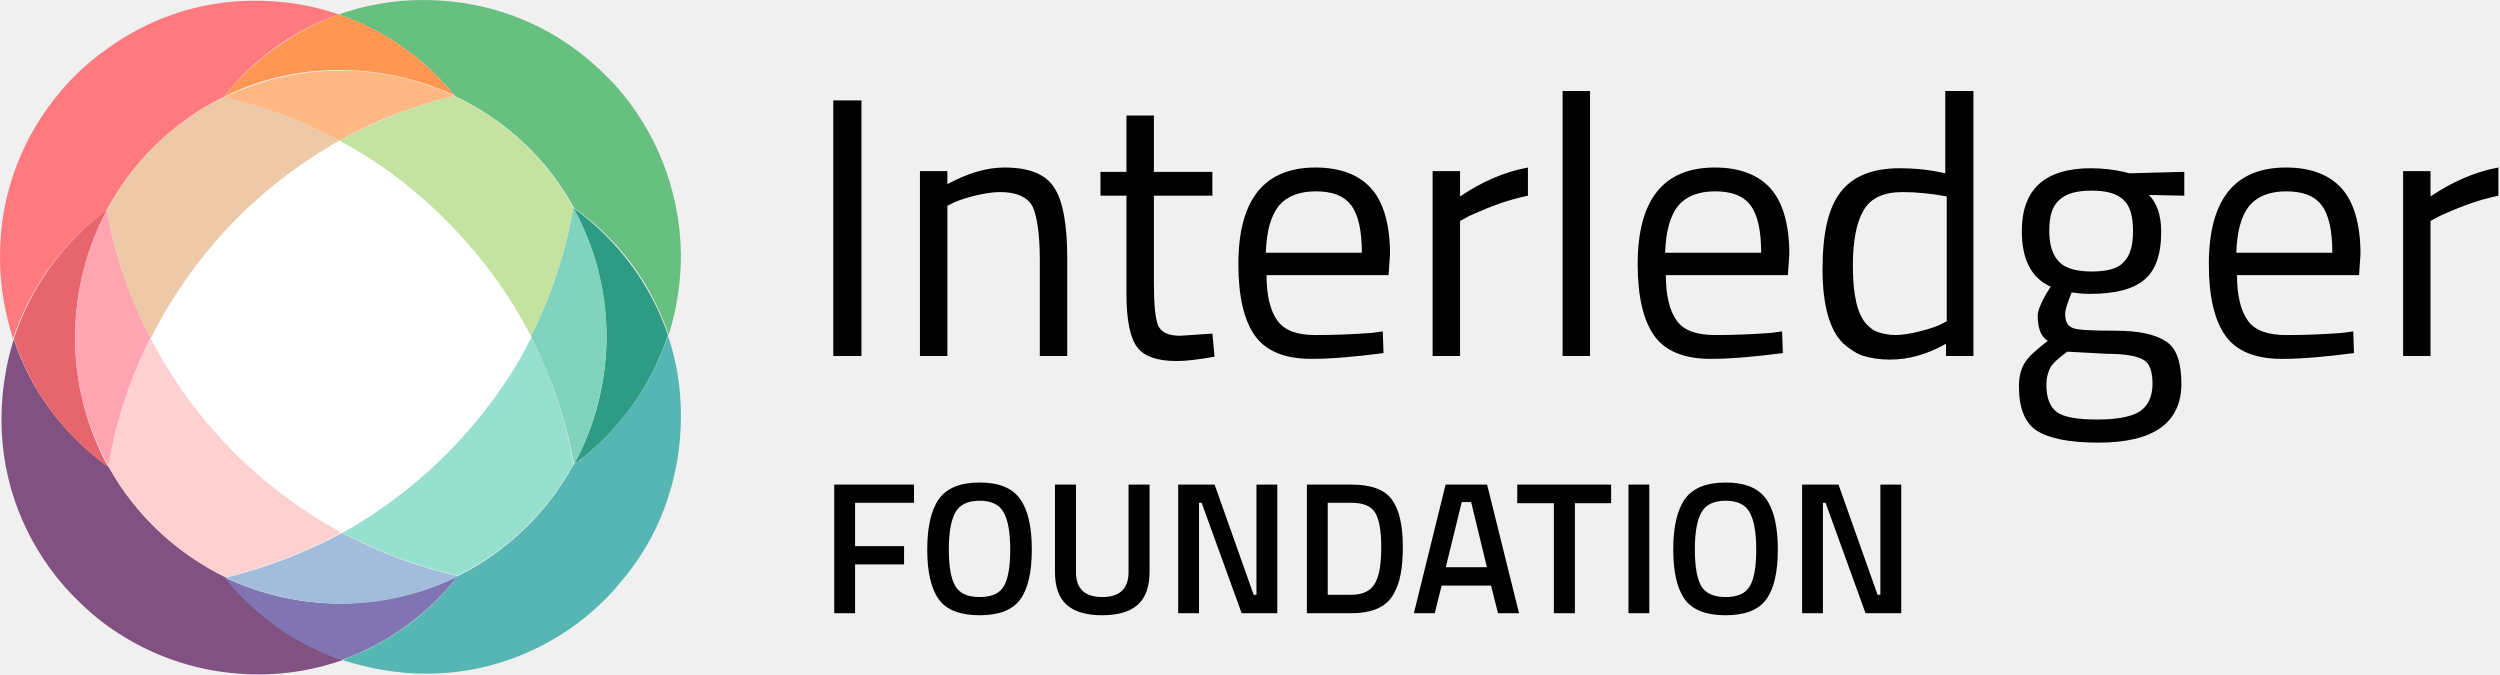
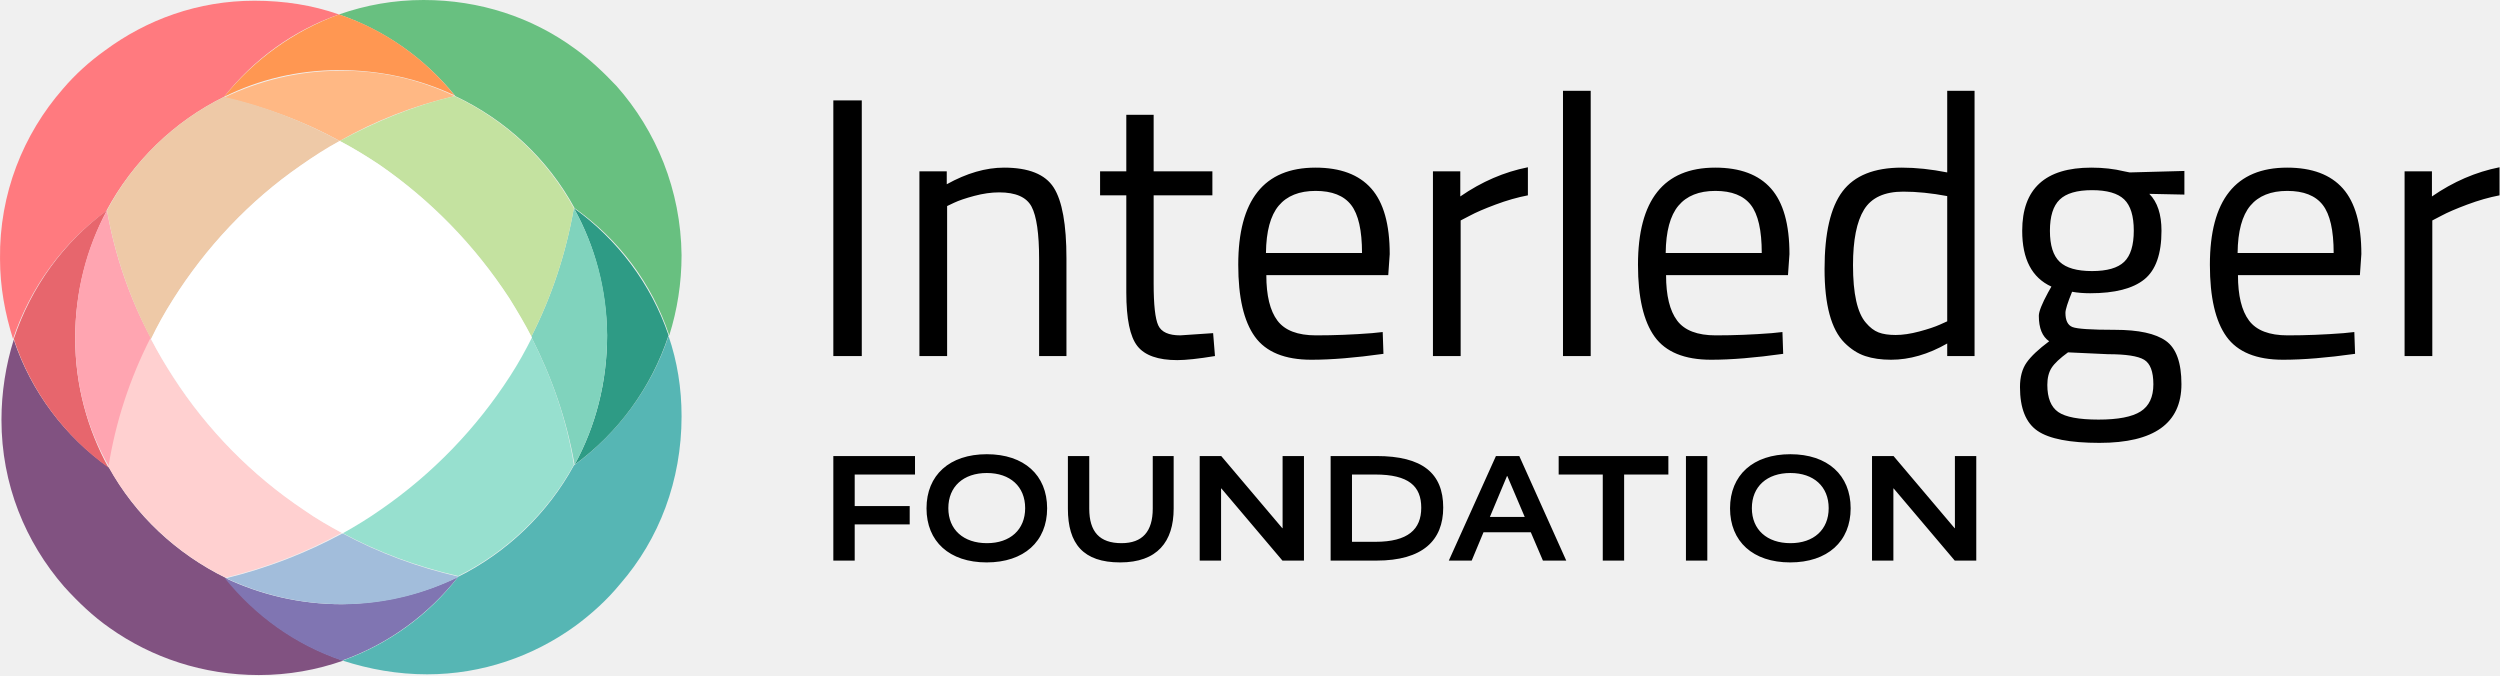
- <svg xmlns="http://www.w3.org/2000/svg" fill="none" viewBox="0 0 1075 290">
-   <path fill="#000" d="M358.316 153.073V43.158h12.109v109.915h-12.109ZM407.373 153.073h-11.798V73.586h11.798v5.59c8.694-4.658 16.767-7.142 24.529-7.142 10.557 0 17.698 2.794 21.424 8.694 3.726 5.589 5.589 15.835 5.589 30.428v41.917h-11.799v-41.606c0-10.868-1.241-18.63-3.104-22.666-2.174-4.037-6.831-6.21-13.973-6.21-3.415 0-6.83.62-10.867 1.552-3.726.932-6.52 1.863-8.694 2.795l-3.105 1.552v64.583ZM521.324 84.143h-25.15v37.88c0 9.005.621 15.215 1.863 18.009 1.242 2.794 4.347 4.347 9.315 4.347l13.972-.932.932 9.936c-7.142 1.242-12.42 1.863-16.146 1.863-8.383 0-13.972-1.863-17.077-5.899-3.105-4.037-4.657-11.799-4.657-22.977V84.143h-11.178V73.897h11.178V49.68h11.798v24.218h25.15v10.246ZM589.943 143.137l4.657-.621.31 9.315c-12.109 1.552-22.355 2.484-31.049 2.484-11.488 0-19.561-3.416-24.218-9.936-4.658-6.521-7.142-16.767-7.142-30.739 0-27.944 11.178-41.606 33.223-41.606 10.557 0 18.63 3.105 23.908 9.004 5.278 5.9 8.073 15.525 8.073 28.255l-.621 9.004h-52.473c0 8.694 1.552 15.215 4.657 19.561 3.105 4.347 8.694 6.21 16.456 6.21 8.073 0 16.146-.31 24.219-.931Zm-4.347-34.465c0-9.625-1.553-16.456-4.658-20.492-3.105-4.037-8.073-5.9-15.214-5.9s-12.42 2.174-15.835 6.21c-3.415 4.347-5.278 10.867-5.589 20.182h41.296ZM616.024 153.073V73.586h11.799v10.868c9.315-6.21 18.94-10.557 29.186-12.42v12.11c-4.346.93-9.004 2.173-13.972 4.036-4.968 1.863-8.383 3.415-11.177 4.657l-4.037 2.173v58.063h-11.799ZM671.913 153.073V39.122h11.799v113.951h-11.799ZM761.645 143.137l4.657-.621.311 9.315c-12.109 1.552-22.356 2.484-31.049 2.484-11.489 0-19.561-3.416-24.219-9.936-4.657-6.521-7.141-16.767-7.141-30.739 0-27.944 11.178-41.606 33.223-41.606 10.556 0 18.629 3.105 23.907 9.004 5.279 5.9 8.073 15.525 8.073 28.255l-.621 9.004h-52.473c0 8.694 1.553 15.215 4.657 19.561 3.105 4.347 8.694 6.21 16.457 6.21 8.072 0 16.145-.31 24.218-.931Zm-4.347-34.465c0-9.625-1.552-16.456-4.657-20.492-3.105-4.037-8.073-5.9-15.214-5.9-7.142 0-12.42 2.174-15.836 6.21-3.415 4.347-5.278 10.867-5.588 20.182h41.295ZM848.583 39.122v113.951h-11.798v-5.279c-8.073 4.658-16.146 6.831-24.219 6.831-4.347 0-8.073-.621-11.178-1.552-3.105-.932-6.21-3.105-9.004-5.589-5.589-5.589-8.694-16.146-8.694-31.67 0-15.525 2.484-26.392 7.763-33.223 5.278-6.83 13.661-10.246 25.46-10.246 6.21 0 12.73.62 19.561 2.173V39.122h12.109Zm-40.985 103.704c1.863.621 4.347 1.242 7.452 1.242 3.105 0 6.52-.621 10.246-1.552 3.726-.932 6.831-1.863 8.694-2.794l3.105-1.553V84.454c-6.831-1.242-13.041-1.863-18.94-1.863-8.073 0-13.662 2.484-16.767 7.762-3.105 5.279-4.657 13.041-4.657 23.908 0 12.42 1.863 20.493 5.589 24.84 1.552 1.552 3.105 3.104 5.278 3.725ZM902.297 190.332c-12.73 0-21.424-1.863-26.702-5.279-4.968-3.415-7.452-9.625-7.452-18.94 0-4.347.932-7.762 2.795-10.557 1.863-2.794 5.278-5.588 9.625-9.004-3.105-1.863-4.347-5.589-4.347-10.867 0-1.863 1.242-5.278 4.036-9.936l1.553-2.484c-8.383-3.726-12.42-11.798-12.42-23.908 0-18.008 9.936-27.013 29.808-27.013 4.967 0 9.935.622 13.972 1.553l2.484.62 23.597-.62v10.246l-15.214-.31c3.415 3.415 5.278 8.694 5.278 15.835 0 9.936-2.484 16.766-7.452 20.803-4.967 4.036-12.73 5.899-23.286 5.899-2.795 0-5.589-.31-7.763-.621-1.863 4.658-2.794 7.763-2.794 9.004 0 3.416.931 5.279 3.105 6.21 1.863.932 8.073 1.242 18.319 1.242 10.246 0 17.387 1.553 22.045 4.658 4.657 3.105 6.52 9.314 6.52 18.629-.31 16.456-12.109 24.84-35.707 24.84Zm-22.355-24.84c0 5.589 1.552 9.626 4.657 11.799s9.005 3.105 17.388 3.105c8.383 0 14.593-1.242 18.008-3.416 3.416-2.173 5.589-6.209 5.589-11.798s-1.242-9.005-4.036-10.557c-2.794-1.552-7.762-2.484-15.525-2.484l-17.077-.931c-3.415 2.484-5.899 4.657-7.141 6.52-1.242 2.484-1.863 4.657-1.863 7.762Zm1.242-66.135c0 6.21 1.552 10.557 4.347 13.352 2.794 2.794 7.452 4.036 13.972 4.036s11.178-1.242 13.662-4.036c2.794-2.795 4.036-7.142 4.036-13.352s-1.242-10.867-4.036-13.35c-2.795-2.795-7.452-4.037-13.662-4.037-6.52 0-11.178 1.242-13.972 4.036-3.105 2.484-4.347 7.141-4.347 13.351ZM1007.24 143.137l4.66-.621.31 9.315c-12.11 1.552-22.353 2.484-31.046 2.484-11.489 0-19.561-3.416-24.219-9.936-4.657-6.521-7.141-16.767-7.141-30.739 0-27.944 11.178-41.606 33.223-41.606 10.556 0 18.633 3.105 23.903 9.004 5.28 5.9 8.08 15.525 8.08 28.255l-.62 9.004h-52.477c0 8.694 1.552 15.215 4.657 19.561 3.105 4.347 8.694 6.21 16.457 6.21 8.072 0 16.145-.31 24.213-.931Zm-4.34-34.465c0-9.625-1.55-16.456-4.659-20.492-3.105-4.037-8.073-5.9-15.214-5.9-7.142 0-12.42 2.174-15.836 6.21-3.415 4.347-5.278 10.867-5.588 20.182h41.297ZM1033.33 153.073V73.586h11.79v10.868c9.32-6.21 18.94-10.557 29.19-12.42v12.11c-4.35.93-9 2.173-13.97 4.036-4.97 1.863-8.38 3.415-11.18 4.657l-4.04 2.173v58.063h-11.79Z" />
-   <path fill="#815281" d="M97.19 248.394c-21.423-10.557-39.121-27.013-50.299-47.505-18.94-13.351-33.533-32.602-40.985-54.957C2.491 156.799.628 168.597.628 180.396c0 27.634 10.246 52.473 27.012 71.724 5.9 6.52 12.42 12.73 19.562 17.698C65.21 282.548 87.255 290 111.163 290c12.73 0 24.839-2.173 36.328-6.21-20.182-6.831-37.57-19.25-50.3-35.396Z" />
-   <path fill="#8075B2" d="M196.859 247.773c.31 0 .31 0 0 0-15.215 7.452-31.981 11.488-49.99 11.799-18.008 0-34.775-4.037-49.989-11.178h-.31c13.04 16.146 30.117 28.565 50.299 35.396 20.182-7.141 37.259-19.871 49.99-36.017Z" />
-   <path fill="#A2BDDB" d="M97.191 248.394c15.214 7.141 31.981 11.178 49.989 11.178 18.009 0 34.776-4.347 49.99-11.799-17.698-4.036-34.465-10.246-49.99-18.629a211.166 211.166 0 0 1-49.989 19.25Z" />
-   <path fill="#56B6B4" d="M287.213 144.379c3.726 10.867 5.589 22.356 5.589 34.465 0 27.634-9.626 52.783-26.392 72.034-5.589 6.831-12.109 12.73-19.251 18.009-18.008 13.04-40.053 20.803-63.651 20.803-12.73 0-24.839-2.174-36.327-5.9 19.871-7.141 36.948-19.561 49.679-36.017 21.113-10.557 38.501-27.323 49.678-47.816 18.94-13.972 33.223-33.223 40.675-55.578Z" />
-   <path fill="#2E9B85" d="M246.538 89.422c9.005 16.146 13.972 34.775 14.283 54.647 0 20.182-4.968 39.122-13.972 55.578 18.629-13.662 32.912-32.912 40.364-55.578-7.452-22.045-22.045-41.296-40.675-54.647Z" />
-   <path fill="#80D3BD" d="M246.848 199.647c9.005-16.456 13.972-35.396 13.972-55.578 0-19.872-5.278-38.501-14.282-54.647-3.416 19.561-9.625 38.191-18.319 55.268 8.694 17.077 15.214 35.396 18.629 54.957Z" />
-   <path fill="#97E0CF" d="M228.219 144.689c-2.794 5.589-5.899 11.178-9.315 16.457-14.282 22.665-33.223 42.227-55.578 57.441-5.278 3.726-10.867 7.141-16.456 10.246 15.525 8.383 32.291 14.593 49.989 18.629 21.114-10.556 38.501-27.323 49.679-47.815-3.105-19.561-9.625-37.88-18.319-54.958Z" />
-   <path fill="#FF7A7F" d="M45.65 90.664C57.137 69.24 74.835 52.163 96.26 41.606 108.99 25.46 126.067 13.04 145.627 6.21 134.14 2.173 122.03.31 109.3.31c-24.218 0-46.263 8.073-64.272 21.424-6.52 4.658-12.73 10.247-18.008 16.456C9.943 57.752-.304 83.213.007 111.156c0 12.109 2.173 23.598 5.589 34.465 7.452-22.356 21.734-41.606 40.053-54.957Z" />
-   <path fill="#E7666D" d="M46.581 200.889c-9.004-16.456-14.283-35.397-14.283-55.579 0-19.871 4.968-38.501 13.662-54.957-18.63 13.662-32.602 32.912-40.053 55.268 7.451 22.666 22.045 41.916 40.674 55.268Z" />
-   <path fill="#FFA5B1" d="M45.96 90.353c-9.004 16.456-13.662 35.086-13.662 54.957 0 20.182 5.279 39.123 14.594 55.268 3.415-19.561 9.625-38.19 18.008-55.268-9.004-16.766-15.524-35.396-18.94-54.957Z" />
-   <path fill="#FFD0D0" d="M130.414 218.897c-22.356-14.903-41.606-34.464-56.2-57.13-3.415-5.279-6.52-10.867-9.625-16.456-8.694 17.077-14.903 35.706-18.008 55.267 11.488 20.493 29.186 37.259 50.3 47.506h.31c17.698-4.347 34.465-10.868 49.679-19.251-5.589-2.794-11.178-6.21-16.456-9.936Z" />
-   <path fill="#68C080" d="M145.628 6.21C157.116 2.173 169.226 0 181.956 0c24.218 0 46.574 7.452 64.893 20.803 6.52 4.657 12.419 10.246 18.008 16.146 17.077 19.25 27.634 44.71 27.945 72.655 0 12.109-1.863 23.597-5.279 34.465-7.452-22.356-21.734-41.296-40.674-54.647-11.488-21.114-29.497-37.88-51.231-48.127C182.577 25.15 165.5 13.041 145.628 6.21Z" />
-   <path fill="#FF9752" d="M96.26 41.606c14.903-7.452 31.67-11.488 49.368-11.488s34.464 3.726 49.679 10.867C182.576 25.15 165.189 12.73 145.628 6.21 126.067 13.35 108.99 25.77 96.26 41.606Z" />
-   <path fill="#FFB884" d="M145.938 60.546c15.214-8.694 31.981-15.214 49.369-19.25-14.904-7.142-31.981-11.178-49.679-10.868-17.698 0-34.465 4.347-49.368 11.489 17.698 4.036 34.464 10.246 49.678 18.63Z" />
-   <path fill="#C4E2A0" d="M145.938 60.546c5.9 3.105 11.489 6.52 17.077 10.246 22.045 15.215 40.985 34.465 55.579 57.131 3.415 5.278 6.52 10.867 9.625 16.767 8.694-17.077 14.903-35.707 18.319-55.268-11.488-21.114-29.497-37.88-51.231-48.126-17.388 4.036-33.844 10.867-49.369 19.25Z" />
-   <path fill="#EEC9A7" d="M64.9 145.621a225.937 225.937 0 0 1 9.315-16.767c14.282-22.665 32.912-42.537 54.957-57.751 5.278-3.726 11.178-7.141 16.766-10.557-15.524-8.383-31.98-14.904-49.678-18.94-21.424 10.557-39.122 27.634-50.3 48.747 3.415 19.561 9.936 38.191 18.94 55.268Z" />
-   <path fill="#fff" d="M163.016 70.792c-5.589-3.726-11.178-7.141-17.077-10.246-5.9 3.105-11.488 6.83-16.767 10.557-22.045 15.214-40.674 35.085-54.957 57.751a145.454 145.454 0 0 0-9.315 16.767c2.795 5.589 6.21 11.178 9.625 16.456 14.594 22.666 33.844 42.227 56.2 57.131 5.278 3.726 10.867 6.831 16.456 9.935 5.589-3.104 11.177-6.52 16.456-10.246 22.045-15.214 40.985-34.775 55.578-57.441 3.415-5.278 6.52-10.867 9.315-16.456-2.795-5.589-6.21-11.178-9.626-16.767-14.903-22.666-33.843-42.227-55.888-57.44Z" />
-   <path fill="#000" d="M358.723 263.669V208.37h34.309v7.831h-25.349v18.648h21.07v7.83h-21.07v20.99h-8.96ZM410.743 251.963c1.83 3.175 5.328 4.763 10.495 4.763 5.166 0 8.638-1.561 10.414-4.682 1.829-3.122 2.744-8.342 2.744-15.661 0-7.374-.941-12.729-2.825-16.065-1.83-3.337-5.274-5.005-10.333-5.005s-8.531 1.668-10.414 5.005c-1.884 3.336-2.826 8.665-2.826 15.984 0 7.265.915 12.486 2.745 15.661Zm27.932 5.813c-3.283 4.52-9.095 6.781-17.437 6.781s-14.182-2.261-17.518-6.781c-3.337-4.575-5.005-11.733-5.005-21.474s1.668-16.98 5.005-21.716c3.39-4.736 9.23-7.104 17.518-7.104s14.1 2.368 17.437 7.104c3.337 4.682 5.005 11.921 5.005 21.716 0 9.795-1.668 16.953-5.005 21.474ZM462.671 245.989c0 7.158 3.768 10.737 11.302 10.737 7.535 0 11.302-3.579 11.302-10.737V208.37h9.042v37.458c0 6.512-1.722 11.275-5.167 14.289-3.39 2.96-8.476 4.44-15.257 4.44-6.728 0-11.787-1.48-15.177-4.44-3.391-3.014-5.086-7.777-5.086-14.289V208.37h9.041v37.619ZM506.619 263.669V208.37h15.661l16.792 47.387h1.211V208.37h8.96v55.299h-15.338l-17.195-47.468h-1.13v47.468h-8.961ZM581.094 263.669h-19.132V208.37h19.132c8.504 0 14.316 2.153 17.438 6.458 3.121 4.306 4.682 11.06 4.682 20.263 0 4.682-.323 8.665-.969 11.948-.592 3.229-1.668 6.162-3.229 8.799-3.068 5.22-9.042 7.831-17.922 7.831Zm12.836-28.578c0-6.674-.834-11.49-2.502-14.45-1.669-2.96-5.113-4.44-10.334-4.44h-10.171v39.556h10.171c5.328 0 8.88-1.964 10.656-5.893a22.717 22.717 0 0 0 1.696-6.377c.323-2.261.484-5.059.484-8.396ZM607.969 263.669l13.643-55.299h17.841l13.724 55.299h-9.042l-2.987-11.867h-21.231l-2.987 11.867h-8.961Zm20.586-47.791-6.862 28.012h17.679l-6.781-28.012h-4.036ZM652.419 216.362v-7.992h40.365v7.992h-15.581v47.307h-9.042v-47.307h-15.742ZM700.24 263.669V208.37h8.961v55.299h-8.961ZM731.527 251.963c1.83 3.175 5.328 4.763 10.494 4.763 5.167 0 8.638-1.561 10.414-4.682 1.83-3.122 2.745-8.342 2.745-15.661 0-7.374-.942-12.729-2.825-16.065-1.83-3.337-5.275-5.005-10.334-5.005-5.059 0-8.53 1.668-10.414 5.005-1.883 3.336-2.825 8.665-2.825 15.984 0 7.265.915 12.486 2.745 15.661Zm27.932 5.813c-3.283 4.52-9.096 6.781-17.438 6.781-8.342 0-14.181-2.261-17.518-6.781-3.336-4.575-5.005-11.733-5.005-21.474s1.669-16.98 5.005-21.716c3.391-4.736 9.23-7.104 17.518-7.104s14.101 2.368 17.438 7.104c3.336 4.682 5.005 11.921 5.005 21.716 0 9.795-1.669 16.953-5.005 21.474ZM774.898 263.669V208.37h15.661l16.791 47.387h1.211V208.37h8.961v55.299h-15.338l-17.195-47.468h-1.13v47.468h-8.961Z" />
+ <svg xmlns="http://www.w3.org/2000/svg" width="1074" height="290" fill="none">
+   <path d="M370.221 43.127H358v109.831h12.221V43.126ZM406.883 152.958h-11.904V73.6h11.746v5.555c8.57-4.764 16.77-7.142 24.601-7.142 10.579 0 17.696 2.857 21.347 8.57 3.649 5.713 5.474 15.873 5.474 30.473v41.902h-11.743v-41.586c0-11.004-1.087-18.54-3.254-22.617-2.17-4.07-6.8-6.11-13.886-6.11-3.39 0-6.961.506-10.715 1.509-3.757 1.006-6.642 1.984-8.651 2.937l-3.015 1.428v64.439ZM520.842 83.917h-25.235v37.935c0 9.097.659 15.075 1.984 17.934 1.32 2.857 4.469 4.285 9.443 4.285l14.125-.953.795 9.84c-7.092 1.164-12.489 1.748-16.19 1.748-8.253 0-13.967-2.012-17.14-6.033-3.176-4.018-4.763-11.69-4.763-23.015v-41.74h-11.268V73.601h11.268V49.316h11.746v24.288h25.235v10.314ZM585.122 108.677c0-9.734-1.561-16.612-4.682-20.633-3.124-4.018-8.2-6.03-15.236-6.03-7.04 0-12.327 2.118-15.873 6.347-3.546 4.235-5.372 11.007-5.475 20.316h41.266Zm4.285 34.444 4.602-.478.32 9.365c-12.063 1.692-22.381 2.537-30.951 2.537-11.427 0-19.522-3.304-24.285-9.918-4.76-6.61-7.141-16.903-7.141-30.87 0-27.827 11.057-41.744 33.174-41.744 10.684 0 18.674 2.99 23.965 8.967 5.287 5.98 7.933 15.373 7.933 28.172l-.633 9.048h-52.376c0 8.785 1.586 15.293 4.76 19.522 3.176 4.235 8.703 6.35 16.587 6.35 7.88 0 15.898-.317 24.045-.951ZM615.592 152.958V73.6h11.746v10.793c9.207-6.35 18.888-10.53 29.045-12.538v12.063c-4.444.847-9.073 2.167-13.886 3.965-4.819 1.8-8.492 3.39-11.032 4.763l-3.968 2.062v58.25h-11.905ZM683.365 39H671.46v113.958h11.905V39ZM756.849 108.677c0-9.734-1.562-16.612-4.683-20.633-3.123-4.018-8.2-6.03-15.236-6.03-7.039 0-12.327 2.118-15.873 6.347-3.546 4.235-5.372 11.007-5.474 20.316h41.266Zm4.285 34.444 4.602-.478.319 9.365c-12.063 1.692-22.381 2.537-30.951 2.537-11.426 0-19.521-3.304-24.284-9.918-4.76-6.61-7.142-16.903-7.142-30.87 0-27.827 11.057-41.744 33.174-41.744 10.685 0 18.674 2.99 23.965 8.967 5.288 5.98 7.934 15.373 7.934 28.172l-.634 9.048h-52.376c0 8.785 1.587 15.293 4.76 19.522 3.177 4.235 8.704 6.35 16.587 6.35 7.881 0 15.898-.317 24.046-.951ZM807.001 142.801c1.907.743 4.366 1.109 7.381 1.109 3.015 0 6.399-.5 10.156-1.506 3.757-1.003 6.692-1.984 8.809-2.934l3.177-1.429V84.237c-6.772-1.273-13.069-1.91-18.888-1.91-8.042 0-13.65 2.572-16.823 7.701-3.177 5.133-4.763 13.094-4.763 23.887 0 12.274 1.85 20.531 5.554 24.76 1.693 2.009 3.494 3.387 5.397 4.126ZM848.27 39v113.958h-11.746v-5.397c-8.151 4.658-16.19 6.984-24.126 6.984-4.233 0-7.937-.531-11.11-1.587-3.174-1.053-6.139-2.962-8.89-5.71-5.71-5.717-8.57-16.271-8.57-31.668 0-15.395 2.565-26.505 7.701-33.33 5.129-6.825 13.621-10.237 25.473-10.237 6.133 0 12.641.69 19.522 2.065V39h11.746ZM880.644 99.154c0 6.244 1.4 10.687 4.204 13.333 2.804 2.645 7.433 3.965 13.889 3.965 6.452 0 11.057-1.32 13.808-3.965 2.751-2.646 4.129-7.117 4.129-13.41 0-6.298-1.378-10.77-4.129-13.415-2.751-2.642-7.356-3.968-13.808-3.968-6.456 0-11.085 1.35-13.889 4.049-2.804 2.698-4.204 7.166-4.204 13.41Zm-1.112 66.184c0 5.607 1.562 9.495 4.682 11.665 3.121 2.171 8.89 3.254 17.302 3.254 8.411 0 14.441-1.164 18.093-3.493 3.651-2.329 5.477-6.216 5.477-11.665 0-5.45-1.326-8.965-3.968-10.555-2.649-1.586-7.834-2.381-15.556-2.381l-17.143-.792c-3.49 2.54-5.847 4.763-7.061 6.667-1.217 1.903-1.826 4.334-1.826 7.3Zm22.381 24.921c-12.699 0-21.561-1.724-26.585-5.161-5.03-3.44-7.542-9.706-7.542-18.807 0-4.338.953-7.856 2.859-10.554 1.904-2.698 5.13-5.741 9.679-9.129-2.962-2.006-4.444-5.657-4.444-10.948 0-1.798 1.323-5.133 3.969-10.002l1.431-2.537c-8.362-3.812-12.541-11.799-12.541-23.967 0-18.093 9.893-27.141 29.681-27.141 5.08 0 9.784.53 14.125 1.59l2.381.474 23.49-.636v10.156l-15.078-.316c3.493 3.493 5.238 8.784 5.238 15.873 0 9.945-2.459 16.9-7.381 20.872-4.918 3.965-12.671 5.952-23.25 5.952-2.86 0-5.453-.214-7.778-.636-1.904 4.657-2.857 7.672-2.857 9.048 0 3.279 1.003 5.316 3.015 6.107 2.009.795 8.095 1.193 18.255 1.193 10.156 0 17.456 1.586 21.899 4.76 4.444 3.176 6.667 9.364 6.667 18.571 0 16.823-11.743 25.238-35.233 25.238ZM1002.54 108.677c0-9.734-1.56-16.612-4.685-20.633-3.123-4.018-8.2-6.03-15.236-6.03-7.039 0-12.327 2.118-15.873 6.347-3.546 4.235-5.372 11.007-5.474 20.316h41.268Zm4.28 34.444 4.6-.478.32 9.365c-12.059 1.692-22.377 2.537-30.947 2.537-11.426 0-19.521-3.304-24.284-9.918-4.76-6.61-7.142-16.903-7.142-30.87 0-27.827 11.057-41.744 33.174-41.744 10.685 0 18.679 2.99 23.969 8.967 5.28 5.98 7.93 15.373 7.93 28.172l-.63 9.048h-52.38c0 8.785 1.587 15.293 4.76 19.522 3.177 4.235 8.704 6.35 16.587 6.35 7.881 0 15.898-.317 24.043-.951ZM1033.01 152.958V73.6h11.75v10.793c9.2-6.35 18.89-10.53 29.04-12.538v12.063c-4.44.847-9.07 2.167-13.88 3.965-4.82 1.8-8.5 3.39-11.04 4.763l-3.96 2.062v58.25h-11.91ZM393.087 203.856h-25.909v13.538h23.63v7.877h-23.63v15.56H358v-44.918h35.087v7.943ZM423.939 203.204c-10.026 0-16.535 5.794-16.535 15.103 0 9.244 6.509 15.038 16.6 15.038 9.961 0 16.404-5.794 16.404-15.038 0-9.309-6.443-15.103-16.469-15.103Zm-.065 38.409c-16.016 0-25.844-8.983-25.844-23.241 0-14.255 9.893-23.241 25.909-23.241 16.015 0 25.908 8.986 25.908 23.241 0 14.258-9.958 23.241-25.973 23.241ZM504.204 218.502c0 14.259-7.095 23.111-22.98 23.111-15.882 0-22.459-8.008-22.459-23.111v-22.586h9.179v22.586c0 9.961 4.427 14.842 13.867 14.842 8.983 0 13.41-5.011 13.41-14.842v-22.586h8.983v22.586ZM560.181 240.831h-9.244l-26.235-30.985h-.13v30.985h-9.178v-44.918h9.243l26.235 30.988h.13v-30.988h9.179v44.918ZM590.841 203.856h-10.026v28.905h10.026c14.063 0 19.726-5.341 19.726-14.65 0-9.244-5.403-14.255-19.726-14.255Zm.522 36.975h-19.727v-44.918h19.727c19.661 0 28.644 7.359 28.644 22.133 0 14.128-8.853 22.785-28.644 22.785ZM647.539 204.505h-.131l-7.356 17.577h14.973l-7.486-17.577Zm25.321 36.326h-10.023l-5.207-12.175h-20.313l-5.077 12.175h-9.83l20.245-44.918h10.026l20.179 44.918ZM716.734 203.856h-19.009v36.975h-9.178v-36.975h-18.944v-7.943h47.131v7.943ZM724.282 195.913h9.179v44.918h-9.179v-44.918ZM769.132 203.204c-10.026 0-16.534 5.794-16.534 15.103 0 9.244 6.508 15.038 16.599 15.038 9.961 0 16.404-5.794 16.404-15.038 0-9.309-6.443-15.103-16.469-15.103Zm-.065 38.409c-16.016 0-25.843-8.983-25.843-23.241 0-14.255 9.892-23.241 25.908-23.241 16.016 0 25.909 8.986 25.909 23.241 0 14.258-9.958 23.241-25.974 23.241ZM849.005 240.831h-9.243l-26.235-30.985h-.13v30.985h-9.179v-44.918h9.244l26.234 30.988h.131v-30.988h9.178v44.918Z" fill="#000" />
+   <path d="M97.191 248.394c-21.424-10.557-39.122-27.013-50.3-47.505-18.94-13.351-33.533-32.602-40.985-54.957C2.491 156.799.628 168.597.628 180.396c0 27.634 10.246 52.473 27.013 71.724 5.9 6.52 12.42 12.73 19.56 17.698C65.212 282.548 87.256 290 111.164 290c12.73 0 24.84-2.173 36.328-6.21-20.182-6.831-37.57-19.25-50.3-35.396Z" fill="#815281" />
+   <path d="M196.858 247.773c.311 0 .311 0 0 0-15.214 7.452-31.98 11.488-49.989 11.799-18.008 0-34.775-4.037-49.99-11.178h-.31c13.041 16.146 30.118 28.565 50.3 35.396 20.182-7.141 37.259-19.871 49.989-36.017Z" fill="#8075B2" />
+   <path d="M97.191 248.394c15.215 7.141 31.981 11.178 49.99 11.178 18.008 0 34.775-4.347 49.989-11.799-17.698-4.036-34.465-10.246-49.989-18.629a211.193 211.193 0 0 1-49.99 19.25Z" fill="#A2BDDB" />
+   <path d="M287.213 144.379c3.726 10.867 5.589 22.356 5.589 34.465 0 27.634-9.626 52.783-26.392 72.034-5.589 6.831-12.109 12.73-19.251 18.009-18.008 13.04-40.053 20.803-63.651 20.803-12.73 0-24.839-2.174-36.327-5.9 19.871-7.141 36.948-19.561 49.678-36.017 21.114-10.557 38.502-27.323 49.679-47.816 18.94-13.972 33.223-33.223 40.675-55.578Z" fill="#56B6B4" />
+   <path d="M246.538 89.422c9.004 16.146 13.972 34.775 14.283 54.647 0 20.182-4.968 39.122-13.972 55.578 18.629-13.662 32.912-32.912 40.364-55.578-7.452-22.045-22.045-41.296-40.675-54.647Z" fill="#2E9B85" />
+   <path d="M246.848 199.647c9.005-16.456 13.972-35.396 13.972-55.578 0-19.872-5.278-38.501-14.282-54.647-3.416 19.561-9.625 38.191-18.319 55.268 8.694 17.077 15.214 35.396 18.629 54.957Z" fill="#80D3BD" />
+   <path d="M228.219 144.689c-2.794 5.589-5.899 11.178-9.315 16.457-14.282 22.665-33.222 42.227-55.578 57.441-5.278 3.726-10.867 7.141-16.456 10.246 15.525 8.383 32.291 14.593 49.989 18.629 21.114-10.556 38.501-27.323 49.679-47.815-3.105-19.561-9.625-37.88-18.319-54.958Z" fill="#97E0CF" />
+   <path d="M45.65 90.664C57.137 69.24 74.835 52.163 96.26 41.606 108.99 25.46 126.067 13.04 145.627 6.21 134.14 2.173 122.03.31 109.3.31c-24.218 0-46.263 8.073-64.272 21.424-6.52 4.658-12.73 10.247-18.008 16.456C9.943 57.752-.304 83.213.007 111.156c0 12.109 2.173 23.598 5.589 34.465 7.452-22.356 21.734-41.606 40.053-54.957Z" fill="#FF7A7F" />
+   <path d="M46.581 200.889C37.577 184.433 32.3 165.492 32.3 145.31c0-19.871 4.968-38.501 13.661-54.957-18.63 13.662-32.601 32.912-40.053 55.268 7.452 22.666 22.045 41.916 40.674 55.268Z" fill="#E7666D" />
+   <path d="M45.96 90.353C36.957 106.81 32.3 125.44 32.3 145.31c0 20.182 5.278 39.123 14.593 55.268 3.415-19.561 9.625-38.19 18.008-55.268-9.004-16.766-15.524-35.396-18.94-54.957Z" fill="#FFA5B1" />
+   <path d="M130.414 218.897c-22.356-14.903-41.606-34.464-56.2-57.13-3.415-5.279-6.52-10.867-9.625-16.456-8.694 17.077-14.904 35.706-18.008 55.267 11.488 20.493 29.186 37.259 50.3 47.506h.31c17.698-4.347 34.465-10.868 49.679-19.251-5.589-2.794-11.178-6.21-16.456-9.936Z" fill="#FFD0D0" />
+   <path d="M145.628 6.21C157.116 2.173 169.225 0 181.956 0c24.218 0 46.573 7.452 64.892 20.803 6.521 4.657 12.42 10.246 18.009 16.146 17.077 19.25 27.634 44.71 27.944 72.655 0 12.109-1.863 23.597-5.278 34.465-7.452-22.356-21.734-41.296-40.675-54.647-11.488-21.114-29.496-37.88-51.231-48.127-13.04-16.145-30.118-28.254-49.989-35.085Z" fill="#68C080" />
+   <path d="M96.26 41.606c14.903-7.452 31.67-11.488 49.368-11.488s34.465 3.726 49.679 10.867C182.577 25.15 165.189 12.73 145.628 6.21 126.067 13.35 108.99 25.77 96.26 41.606Z" fill="#FF9752" />
+   <path d="M145.939 60.546c15.214-8.694 31.98-15.214 49.368-19.25-14.904-7.142-31.981-11.178-49.679-10.868-17.698 0-34.465 4.347-49.368 11.489 17.698 4.036 34.464 10.246 49.679 18.63Z" fill="#FFB884" />
+   <path d="M145.938 60.546c5.9 3.105 11.489 6.52 17.078 10.246 22.045 15.215 40.985 34.465 55.578 57.131 3.415 5.278 6.52 10.867 9.625 16.767 8.694-17.077 14.904-35.707 18.319-55.268-11.488-21.114-29.497-37.88-51.231-48.126-17.388 4.036-33.844 10.867-49.369 19.25Z" fill="#C4E2A0" />
+   <path d="M64.9 145.621a225.974 225.974 0 0 1 9.315-16.767c14.282-22.665 32.912-42.537 54.957-57.751 5.278-3.726 11.178-7.141 16.767-10.557-15.525-8.383-31.981-14.904-49.68-18.94C74.837 52.163 57.139 69.24 45.96 90.353c3.415 19.561 9.936 38.191 18.94 55.268Z" fill="#EEC9A7" />
+   <path d="M163.016 70.792c-5.589-3.726-11.178-7.141-17.077-10.246-5.899 3.105-11.488 6.83-16.767 10.557-22.045 15.214-40.674 35.085-54.957 57.751a145.439 145.439 0 0 0-9.315 16.767c2.795 5.589 6.21 11.178 9.626 16.456 14.593 22.666 33.843 42.227 56.199 57.131 5.278 3.726 10.867 6.831 16.456 9.935 5.589-3.104 11.178-6.52 16.456-10.246 22.045-15.214 40.985-34.775 55.578-57.441 3.416-5.278 6.52-10.867 9.315-16.456-2.795-5.589-6.21-11.178-9.625-16.767-14.904-22.666-33.844-42.227-55.889-57.44Z" fill="#fff" />
</svg>
